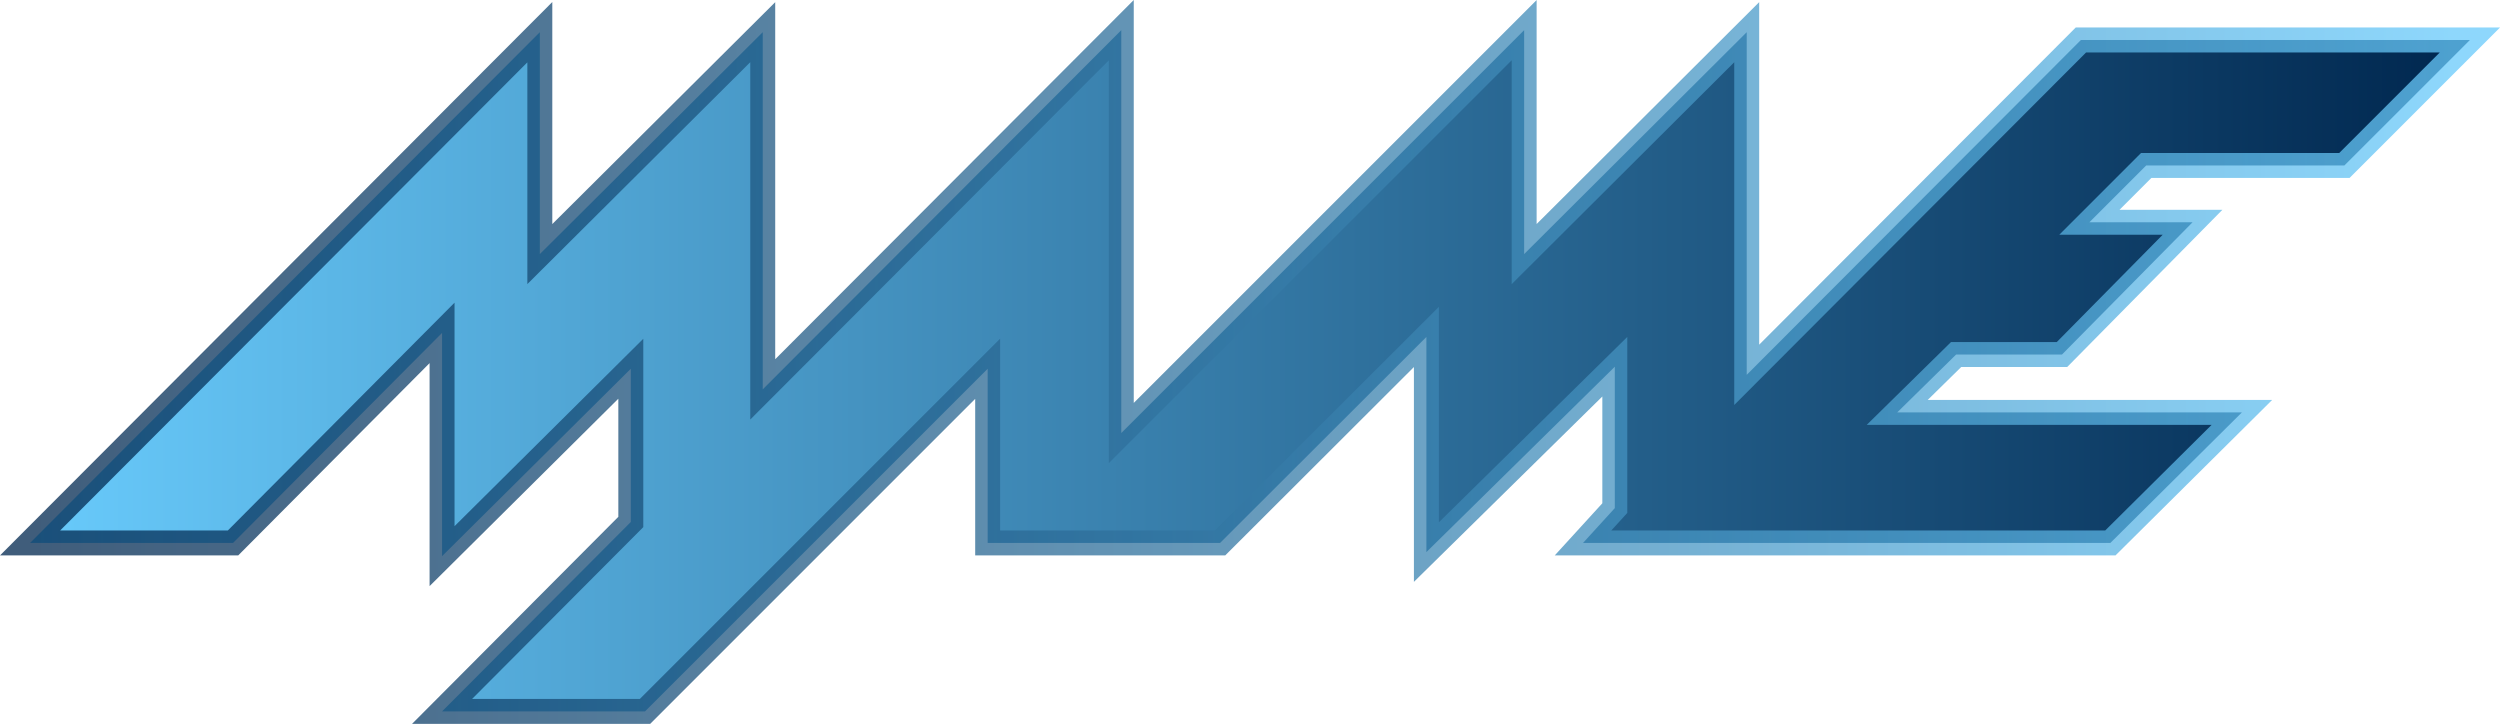
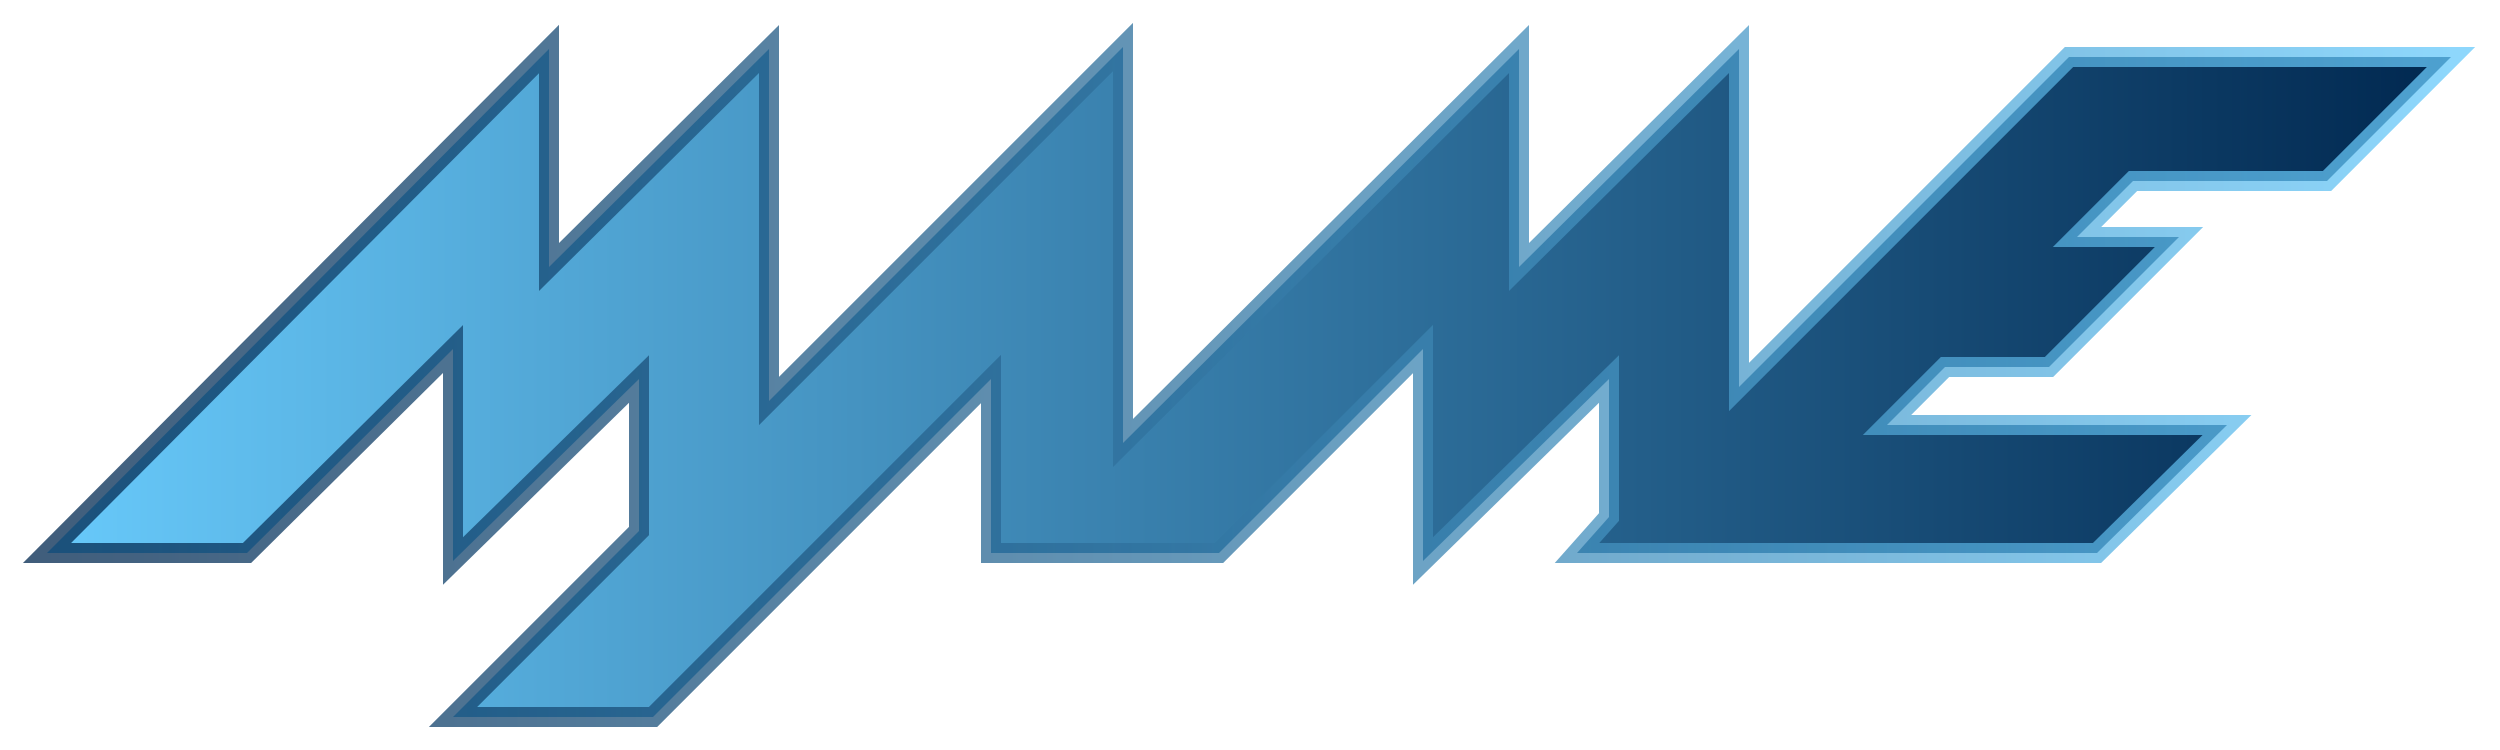
- <svg xmlns="http://www.w3.org/2000/svg" id="svg-mamelogo-small-gradient" version="1.1" width="13.256mm" height="3.838mm" viewBox="0 0 13.256 3.838">
+ <svg xmlns="http://www.w3.org/2000/svg" id="svg-mamelogo-small-gradient" version="1.1" viewBox="0 0 50 15" width="50px" height="15px">
  <defs>
    <linearGradient id="left-dark" x1="0" x2="1" y1="0" y2="0">
      <stop id="stop5213" offset="0" stop-color="#00274f" />
      <stop id="stop5215" offset="1" stop-color="#68cafb" />
    </linearGradient>
    <linearGradient id="right-dark" x1="0" x2="1" y1="0" y2="0">
      <stop id="stop4" offset="0" stop-color="#68cafb" />
      <stop id="stop6" offset="1" stop-color="#00274f" />
    </linearGradient>
  </defs>
-   <g transform="matrix(0.04067278,0,0,0.04067278,0.09460668,0.09486607)">
-     <path fill="url(#right-dark)" stroke="url(#left-dark)" stroke-width="3.253" stroke-linejoin="miter" stroke-opacity="0.75" d="m 1.595,68.451 66.455,-66.587 v 28.928 l 29.06,-28.928 v 46.567 l 46.743,-46.831 v 52.52 l 52.52,-52.52 v 29.192 l 29.016,-28.928 v 44.67 l 43.568,-43.656 h 50.713 l -16.362,16.36 h -25.839 l -7.408,7.408 h 13.449 l -17.021,17.242 h -13.803 l -7.673,7.541 h 44.934 l -17.153,17.022 h -68.747 l 4.145,-4.542 V 45.476 L 183.628,69.641 V 41.595 L 156.729,68.451 H 126.434 V 45.74 L 81.763,90.411 H 55.305 L 79.911,65.716 V 45.74 L 55.305,70.17 v -29.104 l -27.252,27.384 z" />
+   <g transform="matrix(0.04,0,0,0.04,0.7,0.7)">
+     <path fill="url(#right-dark)" stroke="url(#left-dark)" stroke-width="10" stroke-linejoin="miter" stroke-opacity="0.75" d="M 6,259 257,7 V 116 L 367,7 V 183 L 544,6 V 204 L 742,7 V 116 L 852,7 V 176 L 1017,11 H 1208 L 1146,73 H 1049 L 1021,101 H 1072 L 1007,166 H 955 L 926,195 H 1096 L 1031,259 H 771 L 787,241 V 172 L 694,263 V 157 L 592,259 H 478 V 172 L 309,341 H 209 L 302,248 V 172 L 209,263 V 157 L 106,259 z" />
  </g>
</svg>
